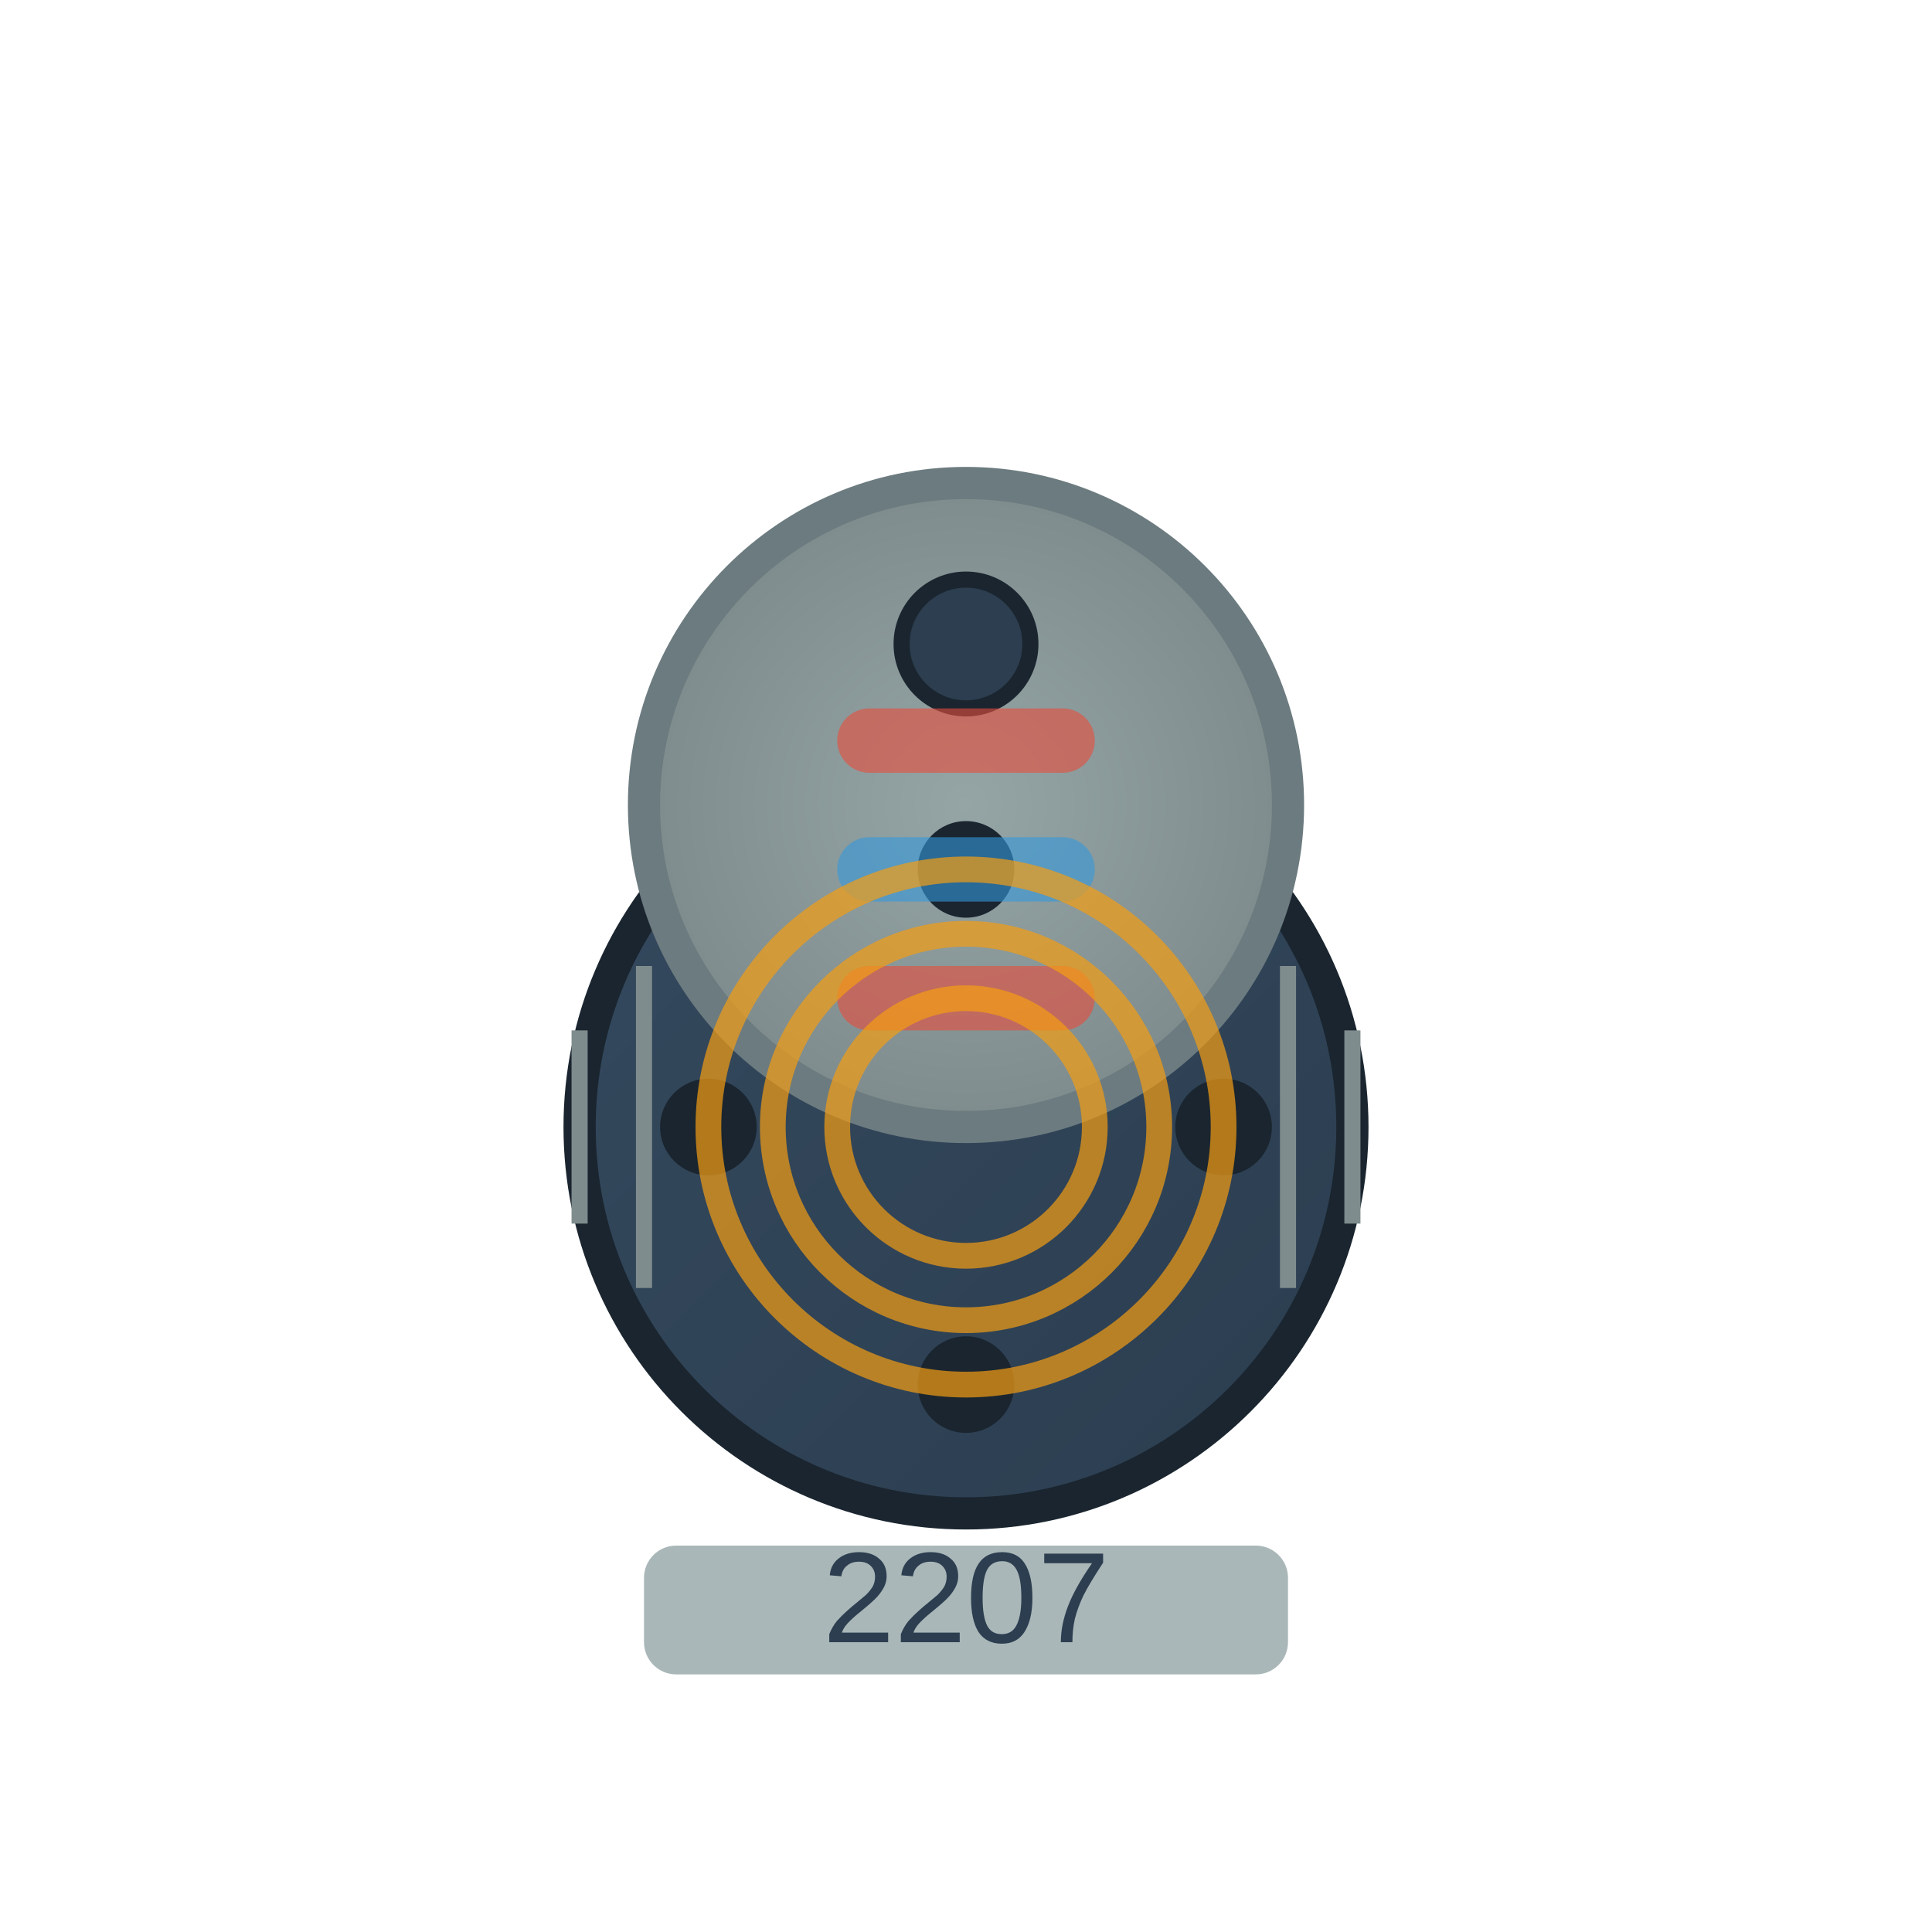
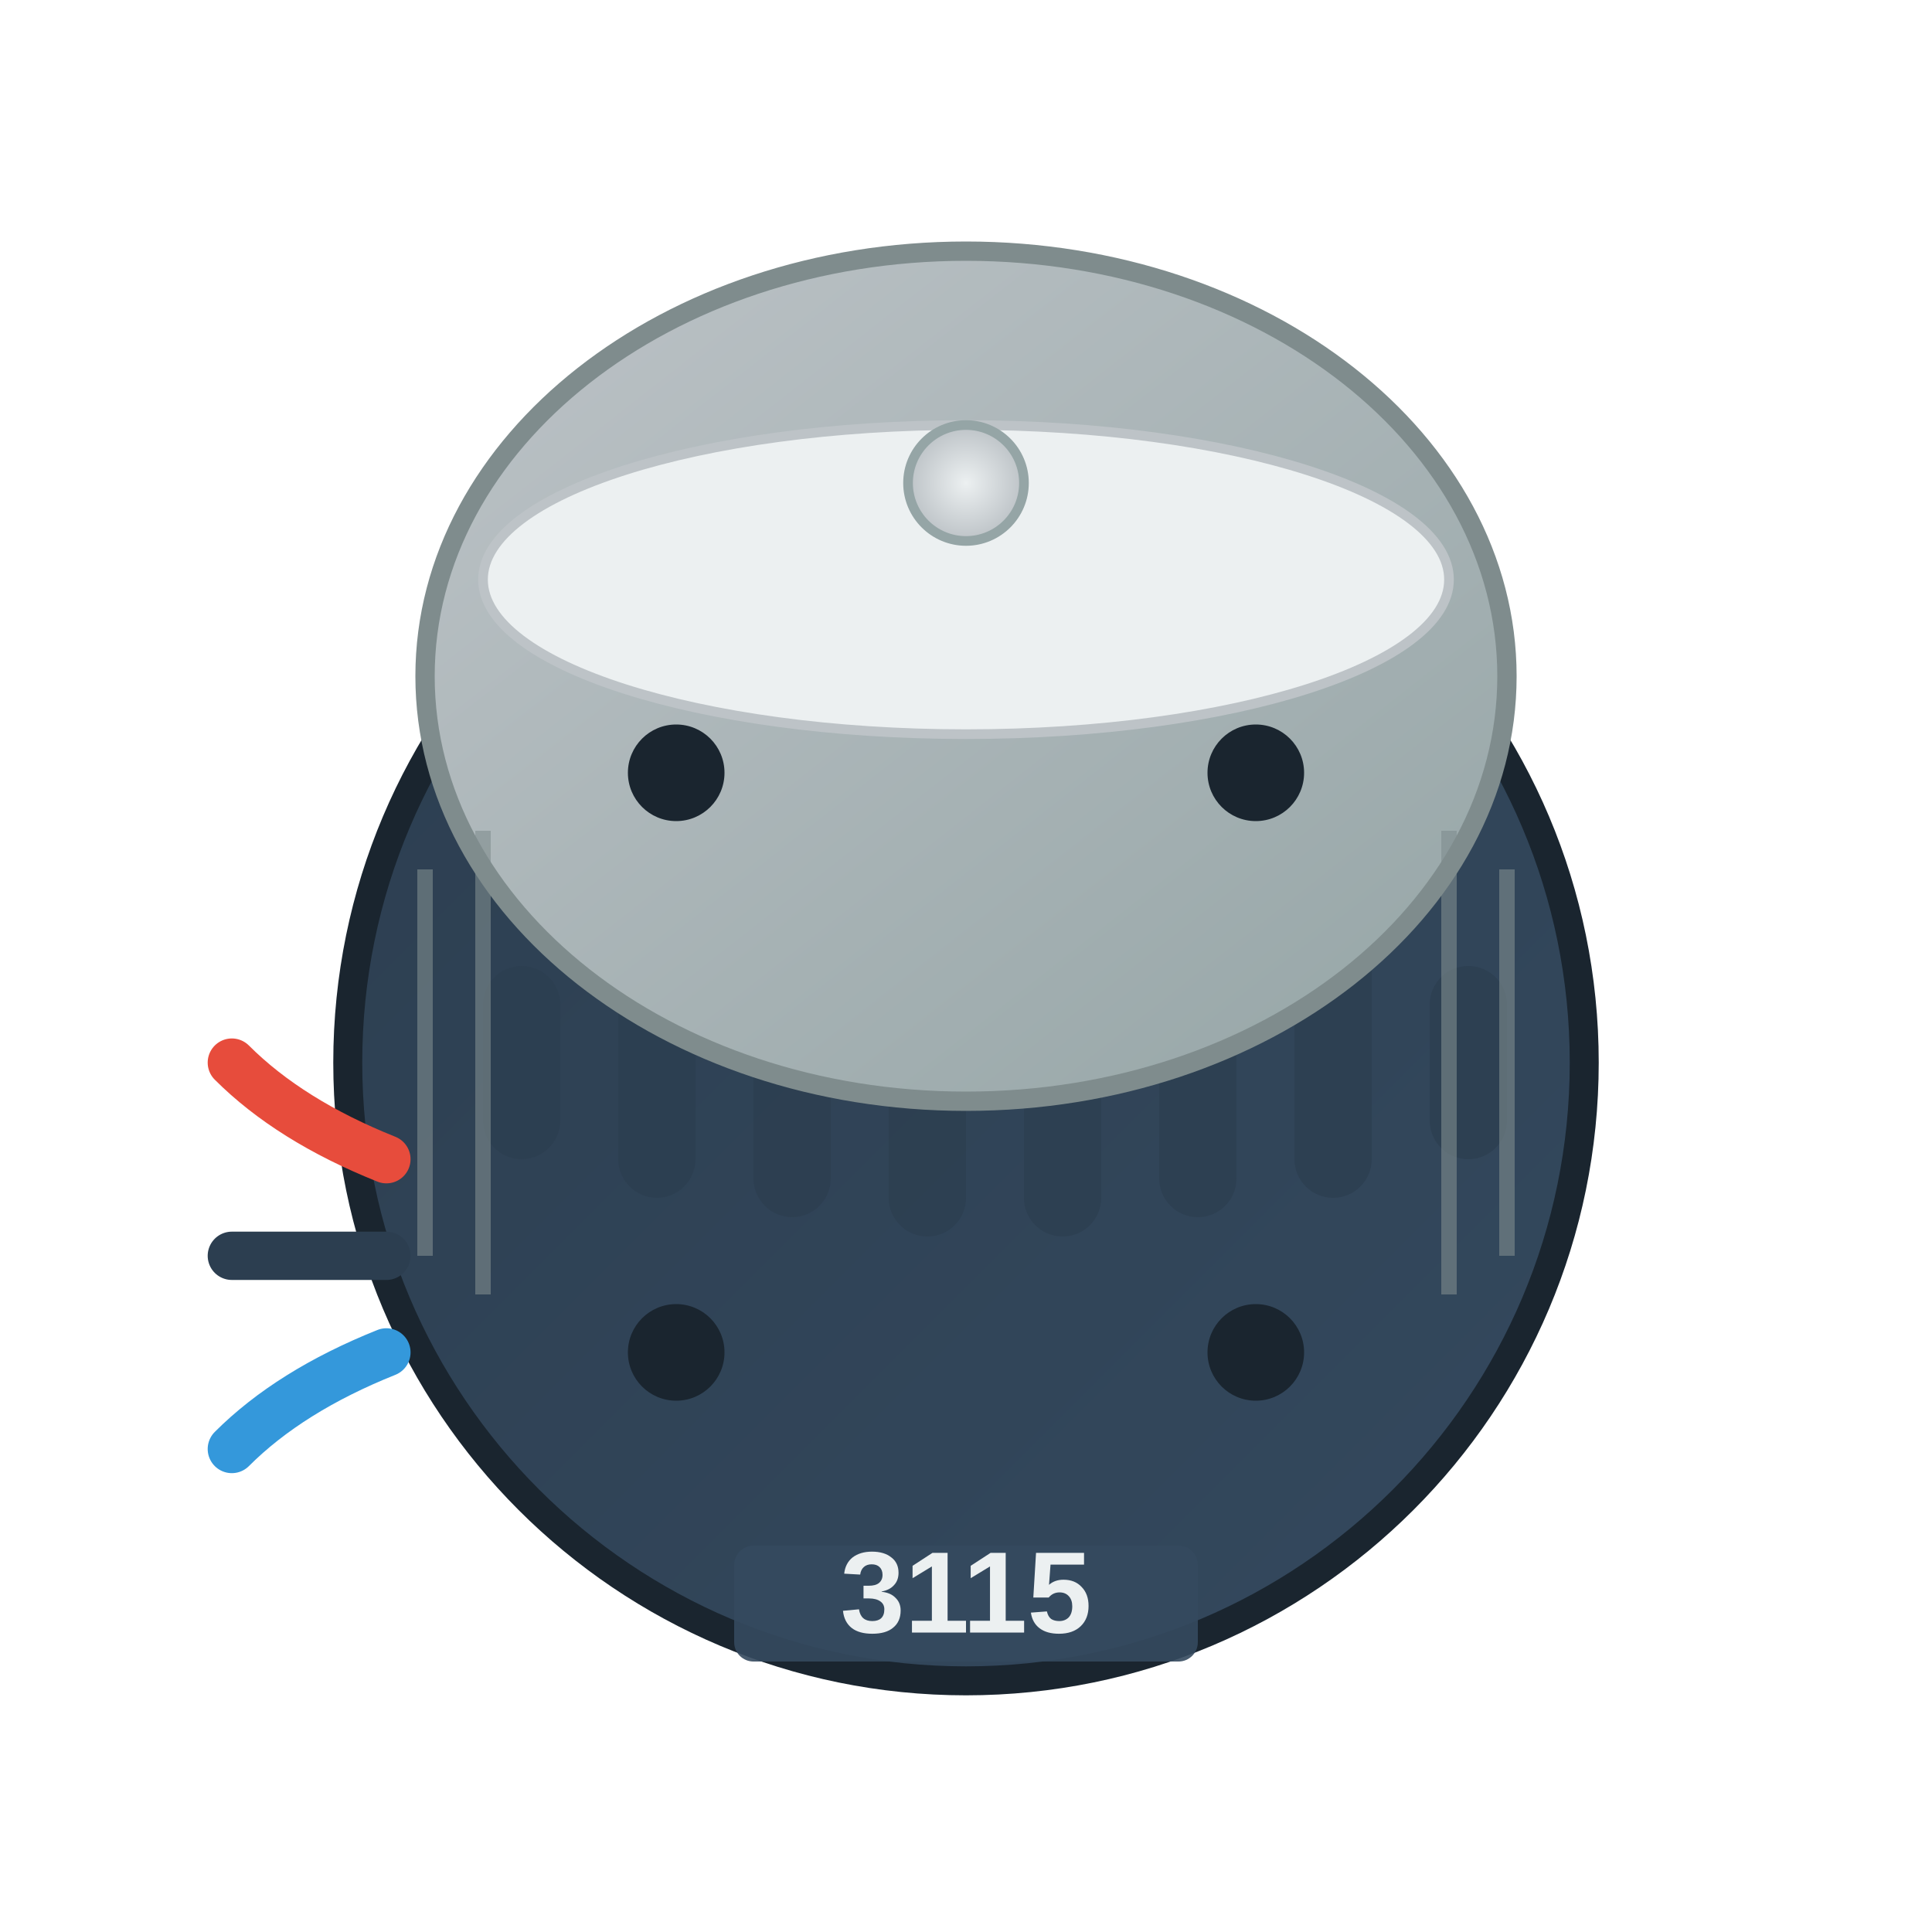
- <svg xmlns="http://www.w3.org/2000/svg" width="60" height="60" viewBox="0 0 60 60">
+ <svg xmlns="http://www.w3.org/2000/svg" viewBox="0 0 100 100">
  <defs>
-     <linearGradient id="motorGradient" x1="0%" y1="0%" x2="100%" y2="100%">
-       <stop offset="0%" style="stop-color:#34495e;stop-opacity:1" />
-       <stop offset="100%" style="stop-color:#2c3e50;stop-opacity:1" />
+     <linearGradient id="statorGradient" x1="0%" y1="0%" x2="100%" y2="100%">
+       <stop offset="0%" style="stop-color:#2c3e50;stop-opacity:1" />
+       <stop offset="100%" style="stop-color:#34495e;stop-opacity:1" />
    </linearGradient>
-     <radialGradient id="bellGradient" cx="50%" cy="50%" r="50%">
-       <stop offset="0%" style="stop-color:#95a5a6;stop-opacity:1" />
-       <stop offset="100%" style="stop-color:#7f8c8d;stop-opacity:1" />
+     <linearGradient id="bellGradient" x1="0%" y1="0%" x2="100%" y2="100%">
+       <stop offset="0%" style="stop-color:#bdc3c7;stop-opacity:1" />
+       <stop offset="100%" style="stop-color:#95a5a6;stop-opacity:1" />
+     </linearGradient>
+     <radialGradient id="shaftGradient" cx="50%" cy="50%" r="50%">
+       <stop offset="0%" style="stop-color:#ecf0f1;stop-opacity:1" />
+       <stop offset="100%" style="stop-color:#bdc3c7;stop-opacity:1" />
    </radialGradient>
  </defs>
-   <circle cx="30" cy="35" r="12" fill="url(#motorGradient)" stroke="#1a252f" stroke-width="1" />
-   <circle cx="30" cy="25" r="10" fill="url(#bellGradient)" stroke="#6c7b7f" stroke-width="1" />
-   <circle cx="30" cy="20" r="2" fill="#2c3e50" stroke="#1a252f" stroke-width="0.5" />
-   <circle cx="22" cy="35" r="1.5" fill="#1a252f" />
-   <circle cx="38" cy="35" r="1.5" fill="#1a252f" />
-   <circle cx="30" cy="27" r="1.5" fill="#1a252f" />
-   <circle cx="30" cy="43" r="1.5" fill="#1a252f" />
-   <g opacity="0.6">
-     <rect x="26" y="22" width="8" height="2" rx="1" fill="#e74c3c" />
-     <rect x="26" y="26" width="8" height="2" rx="1" fill="#3498db" />
-     <rect x="26" y="30" width="8" height="2" rx="1" fill="#e74c3c" />
+   <circle cx="50" cy="55" r="32" fill="url(#statorGradient)" stroke="#1a252f" stroke-width="1.5" />
+   <g fill="#2c3e50" opacity="0.8">
+     <rect x="25" y="50" width="4" height="10" rx="2" />
+     <rect x="32" y="48" width="4" height="14" rx="2" />
+     <rect x="39" y="47" width="4" height="16" rx="2" />
+     <rect x="46" y="46" width="4" height="18" rx="2" />
+     <rect x="53" y="46" width="4" height="18" rx="2" />
+     <rect x="60" y="47" width="4" height="16" rx="2" />
+     <rect x="67" y="48" width="4" height="14" rx="2" />
+     <rect x="74" y="50" width="4" height="10" rx="2" />
  </g>
-   <g stroke="#f39c12" stroke-width="0.8" fill="none" opacity="0.7">
-     <circle cx="30" cy="35" r="8" />
-     <circle cx="30" cy="35" r="6" />
-     <circle cx="30" cy="35" r="4" />
+   <ellipse cx="50" cy="35" rx="28" ry="22" fill="url(#bellGradient)" stroke="#7f8c8d" stroke-width="1" />
+   <ellipse cx="50" cy="30" rx="25" ry="8" fill="#ecf0f1" stroke="#bdc3c7" stroke-width="0.5" />
+   <circle cx="50" cy="25" r="3" fill="url(#shaftGradient)" stroke="#95a5a6" stroke-width="0.5" />
+   <circle cx="35" cy="70" r="2.5" fill="#1a252f" />
+   <circle cx="65" cy="70" r="2.5" fill="#1a252f" />
+   <circle cx="35" cy="40" r="2.5" fill="#1a252f" />
+   <circle cx="65" cy="40" r="2.5" fill="#1a252f" />
+   <g stroke-linecap="round" stroke-width="2.5">
+     <path d="M 20 60 Q 15 58 12 55" stroke="#e74c3c" fill="none" />
+     <path d="M 20 65 Q 15 65 12 65" stroke="#2c3e50" fill="none" />
+     <path d="M 20 70 Q 15 72 12 75" stroke="#3498db" fill="none" />
  </g>
-   <rect x="20" y="48" width="20" height="4" rx="1" fill="#95a5a6" opacity="0.8" />
-   <text x="30" y="51" text-anchor="middle" font-family="Arial" font-size="4" fill="#2c3e50">2207</text>
-   <g stroke="#7f8c8d" stroke-width="0.5">
-     <line x1="18" y1="32" x2="18" y2="38" />
-     <line x1="20" y1="30" x2="20" y2="40" />
-     <line x1="40" y1="30" x2="40" y2="40" />
-     <line x1="42" y1="32" x2="42" y2="38" />
+   <rect x="38" y="80" width="24" height="6" rx="1" fill="#34495e" opacity="0.9" />
+   <text x="50" y="84.5" text-anchor="middle" font-family="Arial, sans-serif" font-size="6" fill="#ecf0f1" font-weight="bold">3115</text>
+   <g stroke="#7f8c8d" stroke-width="0.8" opacity="0.6">
+     <line x1="22" y1="45" x2="22" y2="65" />
+     <line x1="25" y1="43" x2="25" y2="67" />
+     <line x1="75" y1="43" x2="75" y2="67" />
+     <line x1="78" y1="45" x2="78" y2="65" />
  </g>
</svg>
